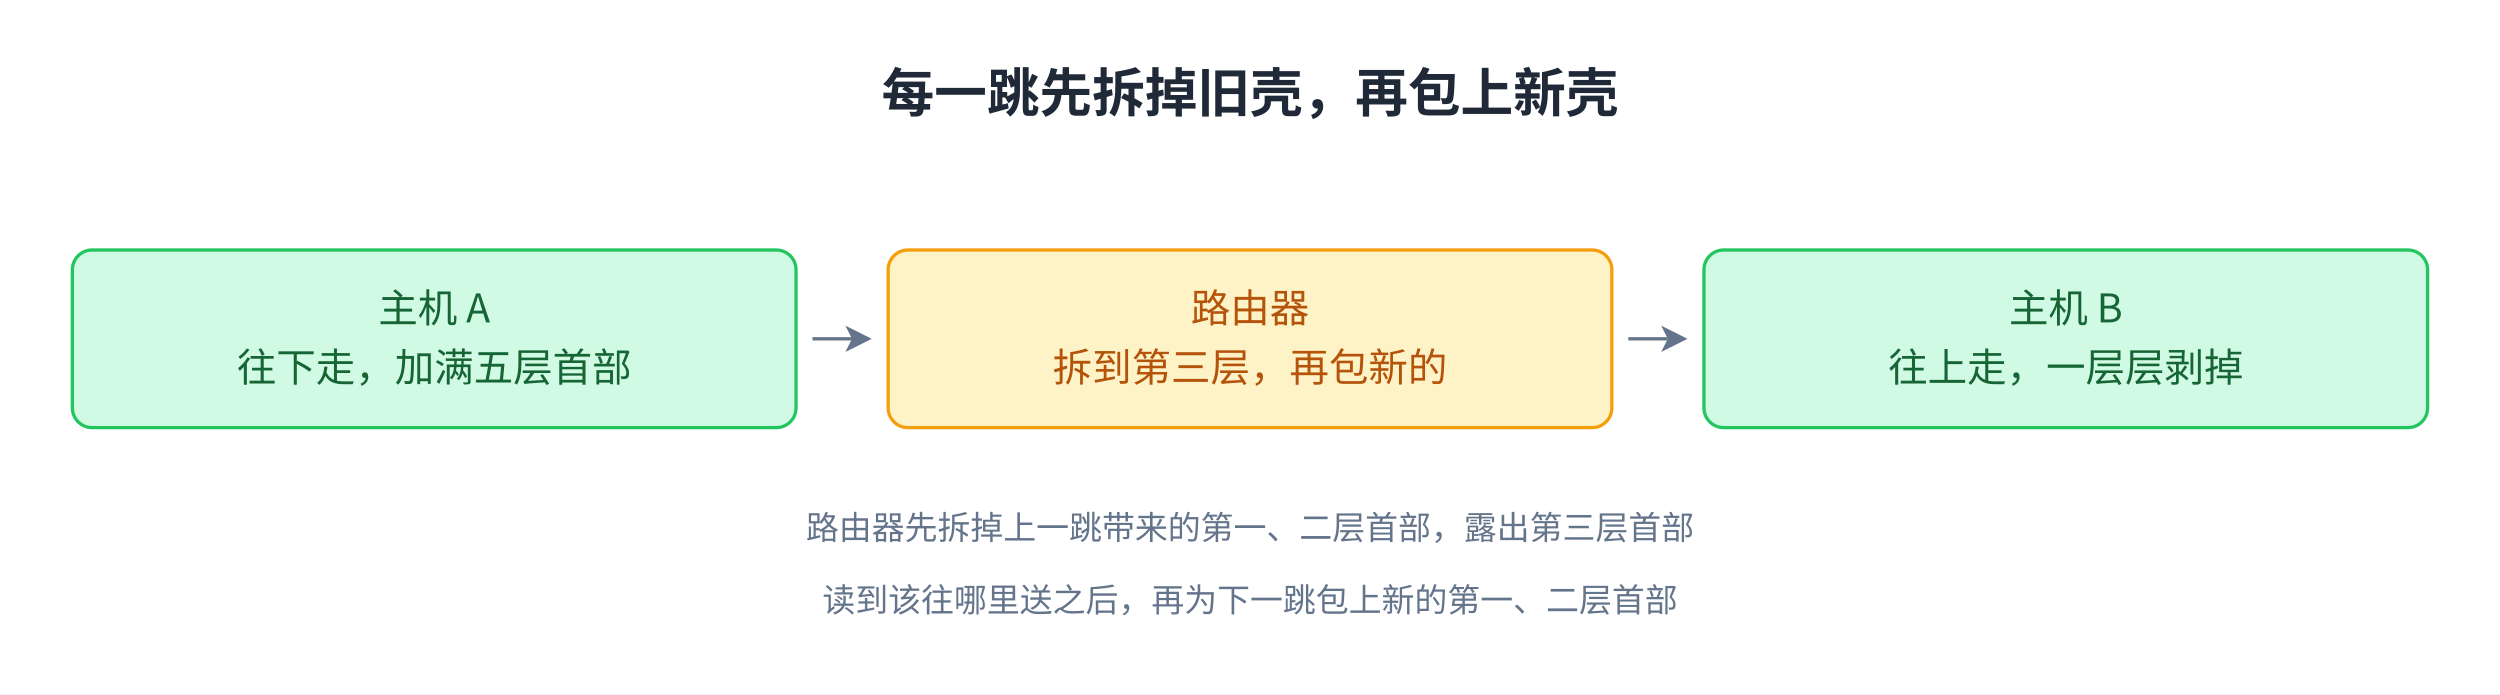
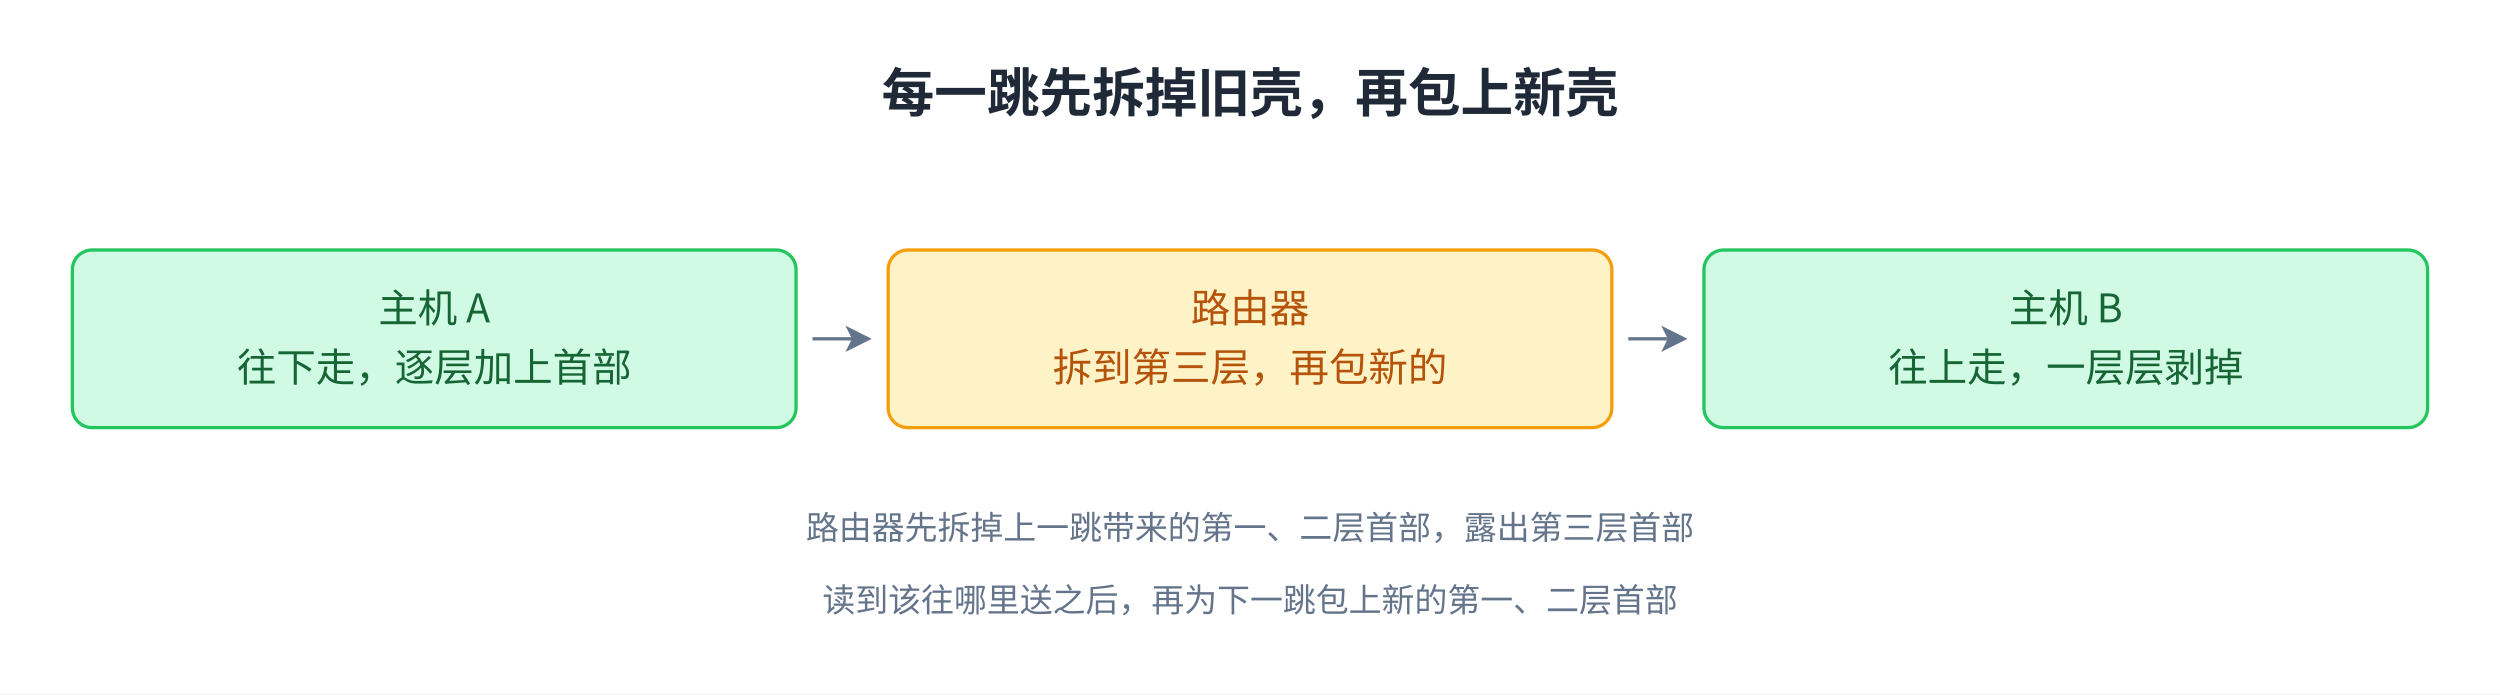
<svg xmlns="http://www.w3.org/2000/svg" viewBox="0 0 760 211" width="760" height="211" role="img" aria-labelledby="fig-headers-7-title fig-headers-7-desc">
  <defs>
    <style>
      text { font-family: 'PingFang SC', 'Microsoft YaHei', 'Noto Sans CJK SC', system-ui, sans-serif; }
    </style>
    <marker id="arrow" markerWidth="8" markerHeight="8" refX="2" refY="4" orient="auto" markerUnits="userSpaceOnUse">
      <path d="M0,0 L8,4 L0,8 L2,4 z" fill="#64748b" />
    </marker>
  </defs>
  <rect x="0" y="0" width="760" height="211" fill="#ffffff" />
  <text x="380" y="34" font-size="16" font-weight="600" fill="#1f2937" text-anchor="middle">每一跳先拆掉旧壳，再包上新壳</text>
  <rect x="22" y="76" width="220" height="54" rx="6" fill="#d1fae5" stroke="#22c55e" />
  <text x="132" y="98" font-size="12" fill="#166534" text-anchor="middle">主机 A</text>
-   <text x="132" y="116" font-size="12" fill="#166534" text-anchor="middle">往下走，加满五层首部</text>
+   <text x="132" y="116" font-size="12" fill="#166534" text-anchor="middle">往下走，逐层加上首部</text>
  <rect x="270" y="76" width="220" height="54" rx="6" fill="#fef3c7" stroke="#f59e0b" />
  <text x="380" y="98" font-size="12" fill="#b45309" text-anchor="middle">路由器</text>
  <text x="380" y="116" font-size="12" fill="#b45309" text-anchor="middle">拆到第三层，再包新的</text>
  <rect x="518" y="76" width="220" height="54" rx="6" fill="#d1fae5" stroke="#22c55e" />
  <text x="628" y="98" font-size="12" fill="#166534" text-anchor="middle">主机 B</text>
  <text x="628" y="116" font-size="12" fill="#166534" text-anchor="middle">往上走，一层层剥掉</text>
  <path d="M247,103 L 259,103" fill="none" stroke="#64748b" marker-end="url(#arrow)" />
  <path d="M495,103 L 507,103" fill="none" stroke="#64748b" marker-end="url(#arrow)" />
  <text x="380" y="164" font-size="10" fill="#64748b" text-anchor="middle">路由器先拆掉上一跳带来的第一、二层首部，露出第三层首部</text>
  <text x="380" y="186" font-size="10" fill="#64748b" text-anchor="middle">读到该往哪里送之后，再为下一跳包上新的第一、二层首部</text>
</svg>
